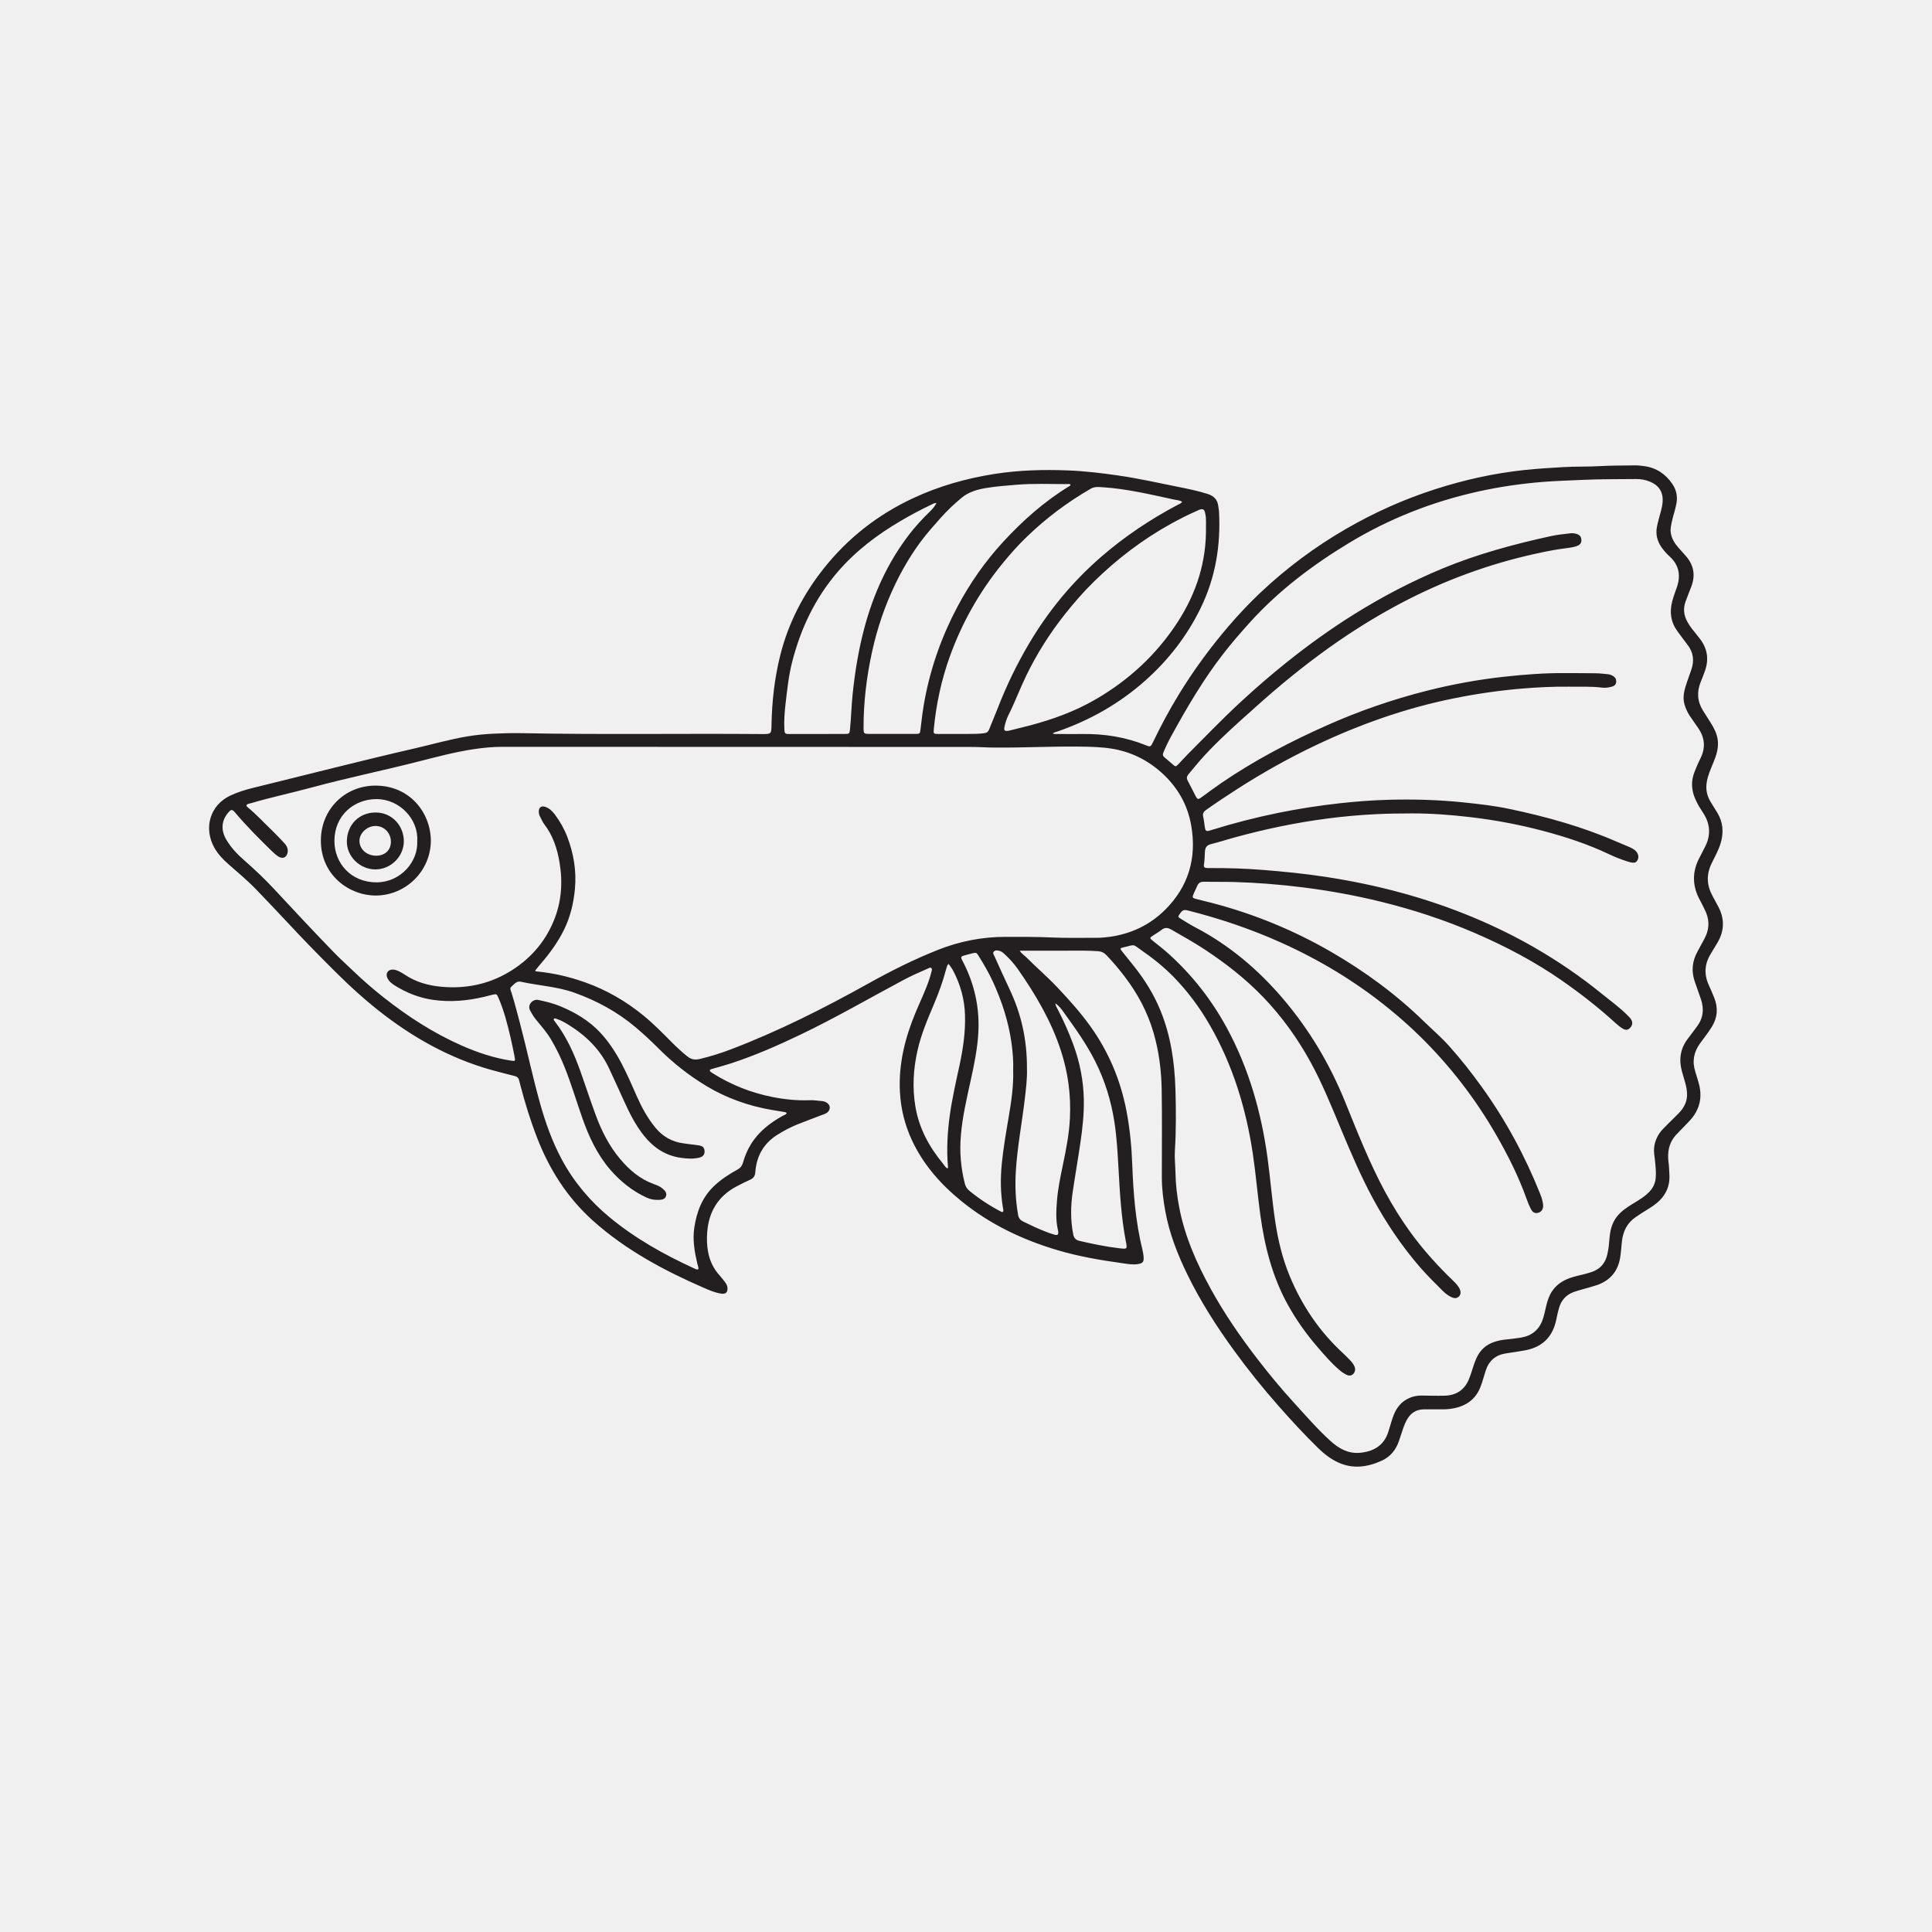
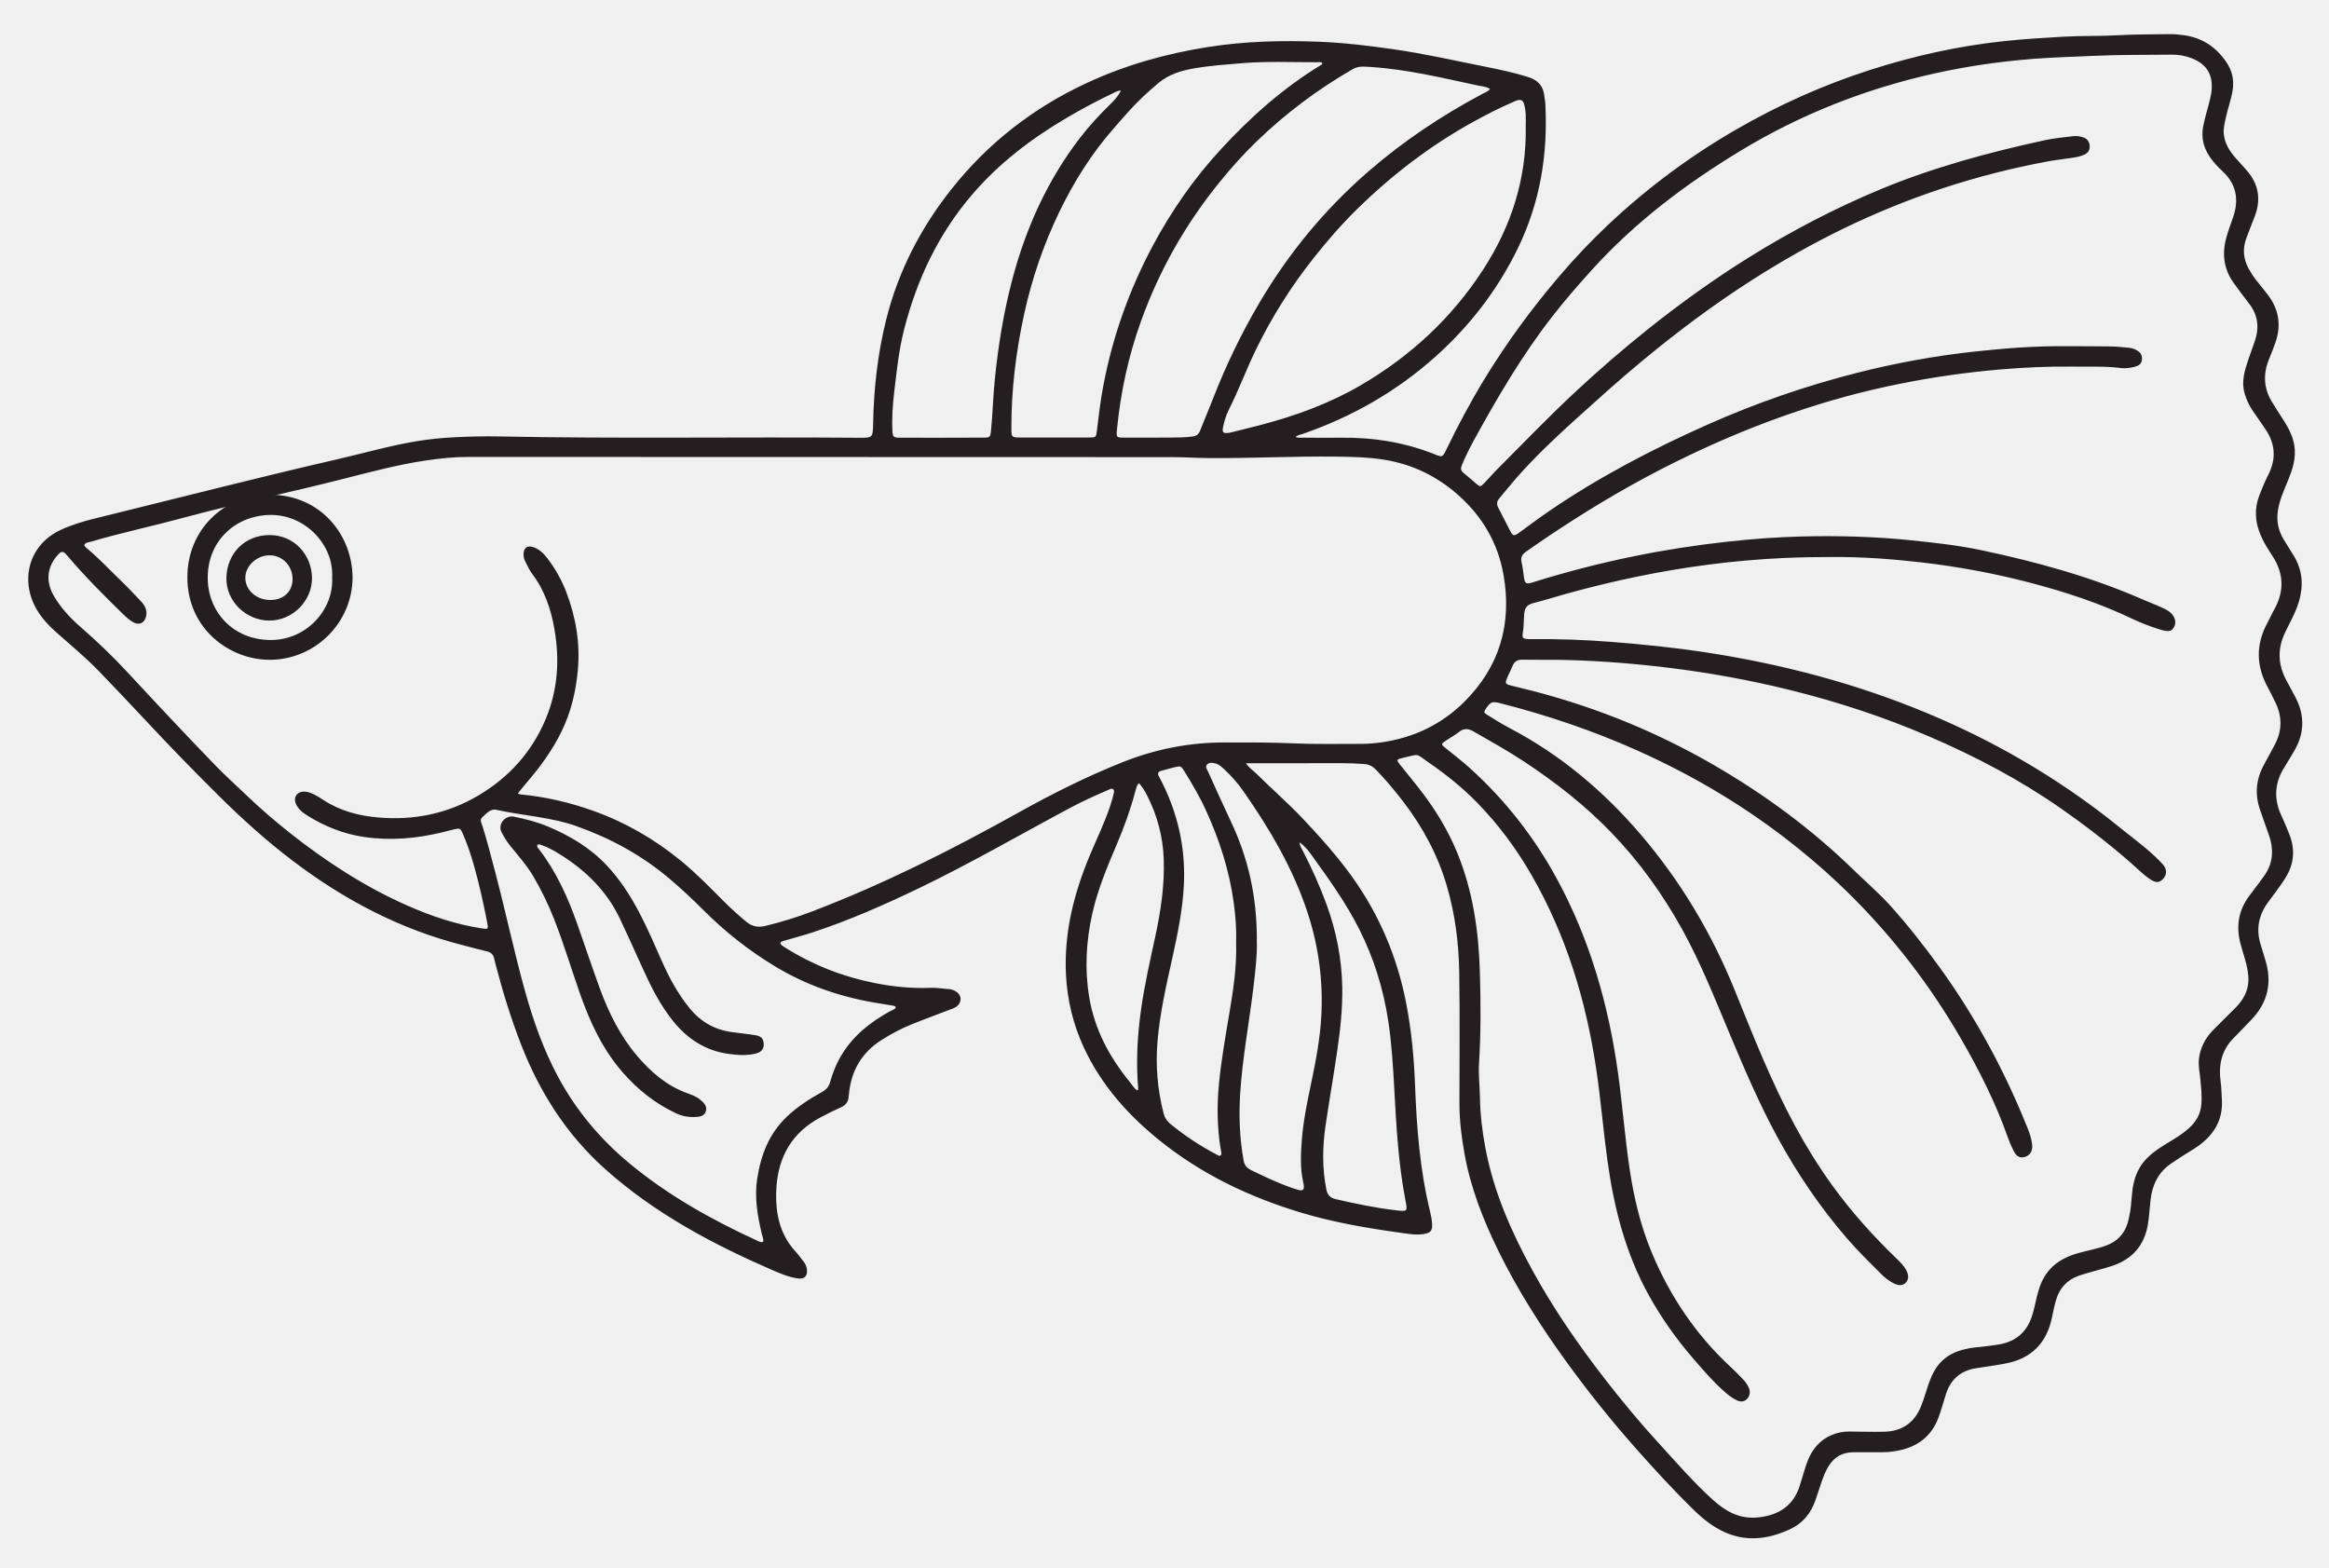
- <svg xmlns="http://www.w3.org/2000/svg" viewBox="0 0 5333.333 5333.333" height="5333.333" width="5333.333" xml:space="preserve" id="svg2" version="1.1">
+ <svg xmlns="http://www.w3.org/2000/svg" viewBox="0 0 4280 2880" height="2880" width="4280" xml:space="preserve" id="svg2" version="1.1">
  <defs id="defs6" />
-   <g transform="matrix(1.333333,0,0,-1.333333,0,5333.333)" id="g10">
+   <g transform="matrix(1.333333,0,0,-1.333333,-541.4432,4073.631)" id="g10">
    <g transform="scale(0.1)" id="g12">
      <g transform="scale(2.45399)" id="g14">
        <path id="path16" style="fill:#ffffff;fill-opacity:0;fill-rule:nonzero;stroke:none" d="M 16300,0 H 0 V 16300 H 16300 V 0" />
      </g>
-       <g transform="scale(2.19087)" id="g18">
+       <g transform="matrix(2.19087,0,0,2.19087,121.3347,-283.1143)" id="g18">
        <path id="path20" style="fill:#231f20;fill-opacity:1;fill-rule:nonzero;stroke:none" d="m 8963.65,9148.28 c -5.61,-6.8 -9.54,-9.72 -10.91,-13.56 -5.11,-14.28 -10,-28.71 -13.87,-43.4 -29.22,-110.51 -68.15,-217.45 -112.79,-322.71 -60.57,-142.77 -121.1,-285.59 -155.51,-437.91 -39.66,-175.5 -49.75,-352 -20.13,-529.78 33.96,-203.58 128.31,-378.76 258.25,-536.32 13.97,-16.93 24.51,-37.89 43.78,-49.25 6.71,4.7 6.48,9.17 6.07,13.6 -14.24,164.41 -5.34,327.95 17.43,491.13 21.73,155.33 56.42,308.05 89.6,461.09 34.87,160.95 59.34,322.71 53.63,488.35 -4.88,142.59 -40.85,276.1 -105.3,402.53 -13.55,26.61 -29.71,51.9 -50.25,76.23 z M 9973.2,8776.01 c 2.51,-24.19 12.69,-37.8 20.18,-52.22 56.52,-109.55 107.22,-221.69 149.62,-337.4 61.6,-168.24 96.1,-341.92 99.3,-521.53 2.3,-134.15 -12.2,-267.06 -31.5,-399.38 -22.9,-157.84 -50.6,-314.99 -73.8,-472.83 -19.5,-133.05 -21.3,-266.19 4.9,-399.15 7.2,-36.47 24,-54.09 60.3,-62.54 124.5,-28.84 249.3,-54.86 376.3,-69.6 73.2,-8.45 75.3,-9.13 61.5,61.84 -44.8,230.46 -57.3,464.11 -70.3,697.63 -8,144.14 -16.2,288.1 -38,430.97 -30.8,201.42 -89.9,393.58 -181.6,575.84 -83,165.05 -190.3,314.44 -297.8,463.7 -21,29.16 -42.4,59.11 -79.1,84.67 z m -398.56,-632.95 c 2.87,84.95 -3.74,171.17 -15.7,257.16 -28.07,202.02 -90.38,393.59 -174.96,578.45 -39.3,85.9 -87.4,166.92 -136.88,247.2 -18.17,29.4 -22.82,31.13 -55.87,23.28 -29.58,-7.03 -58.74,-15.66 -88.09,-23.55 -18.85,-5.11 -24.6,-15.38 -14.93,-33.69 13.47,-25.56 26.57,-51.35 38.71,-77.54 90.78,-195.45 130.45,-401.17 118.44,-616.11 -8.53,-152.13 -39.25,-301.16 -72.02,-449.64 -38.34,-173.58 -78.56,-346.57 -93.39,-524.67 -12.73,-153.41 0.14,-303.26 37.88,-451.88 7.13,-27.98 21.18,-49.7 43.09,-67.69 90.83,-74.49 188.28,-138.89 292.35,-193.34 7.81,-4.11 15.84,-11.51 24.56,-3.98 6.39,5.48 3.65,14.2 2.78,21.64 -0.64,6.02 -2.28,11.91 -3.28,17.94 -22.14,135.74 -23.88,272.17 -10.78,408.79 14.38,149.89 40.72,298 65.68,446.35 24.47,145.46 46.7,291.16 42.41,441.28 z m 130.22,10.45 c 3.01,-81.97 -9.36,-189.33 -22.27,-296.36 -26.8,-221.65 -68.83,-441.29 -82.71,-664.71 -8.72,-140.5 -3.1,-279.21 21.73,-417.55 5.38,-30.08 20.63,-47.84 47.6,-61.12 70.98,-34.92 142.5,-68.47 216.31,-97 25.51,-9.85 51.35,-19.08 77.64,-26.6 32.41,-9.32 41.14,-0.51 36.42,33.86 -0.64,4.52 -1.91,8.95 -2.92,13.37 -20.08,88.74 -15.47,178.66 -8.58,267.94 8.9,115.29 32.12,228.67 55.82,341.73 30.6,145.88 59.4,292.21 66.9,441.33 11.1,219.23 -17.5,433.76 -85.9,642.67 -91.27,278.93 -238.52,528.37 -405.3,767.32 -34.78,49.84 -75.22,95.53 -120.09,136.93 -15.66,14.42 -31.22,30.04 -52.17,35.74 -18.85,5.16 -41.26,10.36 -55.78,-6.12 -13.15,-14.88 0.82,-31.81 7.49,-46.46 46.42,-102.47 92.15,-205.26 140.4,-306.82 110.09,-231.69 167.24,-475.02 165.41,-758.15 z m -855.09,5351.19 c -21.09,-0.3 -33.73,-8.9 -46.88,-15.1 -100.28,-47.8 -198.28,-100 -293.99,-156.3 -221.51,-130.3 -423.9,-283.9 -592.64,-480.1 -213.89,-248.5 -349.54,-535.8 -430.33,-851.1 -32.91,-128.5 -46.65,-260.2 -62.03,-391.5 -9.54,-81.5 -15.75,-163.5 -11.6,-245.8 1.92,-37.3 6.99,-43.7 42.77,-43.8 177.97,-0.4 355.89,-0.2 533.85,0.6 36.93,0.2 39.85,4.7 43.59,42.7 10.64,108.9 13.33,218.3 24.42,327.3 21.55,212.2 55.73,421.9 110.42,628.1 85.07,320.9 219.41,618.3 421.79,883.4 60.21,78.9 127.35,151 198.05,220.1 23.42,23 45.78,46.9 62.58,81.5 z m 1267.13,172.9 c -9.9,9.2 -22.7,5.3 -34.1,5.3 -158.03,-0.1 -316,7.1 -474.11,-6.1 -96.95,-8.1 -193.99,-14.8 -289.98,-30.9 -84.71,-14.1 -166.46,-37.6 -233.97,-94.6 -33.64,-28.5 -66.96,-57.4 -98.86,-87.8 -66.14,-62.9 -125.34,-132.4 -185.36,-201.1 -138.12,-158.1 -248.17,-334.5 -339.09,-522.8 -98.91,-204.7 -171.67,-419 -220.37,-641.3 -52.26,-238.5 -81.16,-479.4 -80.42,-723.6 0.13,-48.7 3.46,-52.2 51.71,-52.4 145.97,-0.4 291.98,-0.5 438,-0.2 41.99,0.1 43.54,1.9 48.34,42.6 10.95,93.6 22.27,187.1 39.71,279.8 58.33,310.2 162.63,604.2 311.2,882.8 118.03,221.2 260.62,425.4 430.28,609.5 186.09,202 390.44,383.6 626.12,527.2 4.9,3 10.9,5.4 10.9,13.6 z m 1279.7,-393.8 c 0,23.8 1.1,49.7 -0.4,75.5 -1,18.1 -4.2,36.3 -8.4,54 -7.3,30.7 -20.4,37.9 -49.5,28.6 -8.7,-2.7 -16.7,-7.3 -25.1,-10.9 -85.2,-36.8 -167.6,-79.2 -248.9,-124.1 -266.7,-147.3 -506.3,-330.7 -724,-543.2 -100.2,-97.8 -191.9,-203.4 -278.8,-313.2 -142.2,-179.6 -263.71,-372.2 -363.58,-578.2 -59.7,-123.1 -107.17,-251.8 -168.83,-374.2 -17.76,-35.2 -29.31,-73.5 -37.11,-112.4 -6.12,-30.5 1.5,-38.3 33.09,-34.7 10.5,1.2 20.86,4.3 31.17,6.8 59.02,14.8 118.18,29 177.01,44.5 218.59,57.7 430.05,134.8 625.55,249 312.2,182.2 571.6,422 769.2,726.2 178.5,274.9 274.9,574.6 268.6,906.3 z m -224.6,231.1 c -24.7,16.1 -51.2,16.3 -75.6,21.5 -224.3,48.2 -447.7,102.4 -677.9,116.9 -37.8,2.4 -74.9,6.7 -110.8,-14.1 -221.2,-127.4 -423.69,-279.6 -606.99,-457 -81.98,-79.3 -157.75,-164.5 -229.77,-253.1 -215.08,-264.5 -380.63,-556.8 -495.74,-877.5 -79.01,-220.1 -127.81,-446.9 -150.26,-679.6 -4.61,-47.6 -3.65,-50.4 42.77,-50.6 95.85,-0.4 191.66,-0.1 287.46,0.4 48.66,0.3 97.18,0.4 145.7,7 24.37,3.3 37.84,13.4 46.65,35.9 25.46,65.2 53.63,129.3 78.78,194.5 81.75,211.9 179.97,415.8 295.22,611.4 183.67,311.8 411.28,587.5 684.48,824.8 220.3,191.2 461.5,352.2 719,489.1 15.5,8.2 33.3,13.4 47,30.4 z M 7434.21,7737.74 c -4.47,9.13 -12.41,9.63 -19.76,10.87 -40.49,6.75 -81.07,13.05 -121.51,20.08 -219.5,38.11 -426.4,110.87 -617.7,226.07 -166.32,100.15 -317.31,219.87 -454.43,357.17 -68.78,68.92 -139.85,135.29 -214.39,198 -173.17,145.74 -368.02,251.82 -581.04,327.41 -163.64,58.06 -336.86,65.54 -504.32,103.06 -38.89,8.72 -63.59,-24.87 -89.1,-47.42 -18.17,-15.98 -3.97,-37.89 1.6,-55.69 29.85,-95.9 54.82,-193.12 80.38,-290.2 66.27,-251.5 119.45,-506.29 189.83,-756.73 51.53,-183.45 114.98,-362.14 205.62,-530.62 114.02,-211.87 265.88,-392.17 450.65,-545.07 242.05,-200.29 513.58,-352.24 797.99,-482.74 12.92,-5.93 26.25,-15.29 41.76,-8.67 2.52,18.17 -4.97,32.04 -8.44,46.6 -27.11,114.39 -48.02,229.09 -29.99,347.54 22.73,149.44 73.35,284.41 186.18,391.8 66.96,63.82 143.33,112.7 223.2,156.88 26.16,14.52 41.31,32.73 49.34,61.03 17.53,61.57 41.31,120.59 75.13,175.59 74.04,120.55 180.98,203.53 302.44,270.76 12.78,7.08 28.94,9.91 36.56,24.28 z m -5105.9,2909.36 c 1.44,-9 8.22,-15.3 15.16,-20.9 77.96,-63.6 145.69,-138.1 218.26,-207.4 42.86,-41 83.26,-84.5 123.97,-127.7 23.84,-25.2 39.02,-54.8 32.16,-91 -8.6,-45.4 -46.08,-62.1 -85.4,-37.8 -23.32,14.4 -43.68,32.9 -63.33,52.1 -119.74,116.9 -238.01,235.2 -346.22,363.1 -28.95,34.2 -38.14,33.8 -67.15,-0.4 -63.2,-74.4 -70.18,-164.5 -17.23,-254.1 42.93,-72.6 99.46,-134.1 162.89,-189.5 103.19,-90.1 202.62,-184.17 295.67,-284.68 182.85,-197.55 367.14,-393.72 554.19,-587.25 62.42,-64.59 129.4,-124.34 194.1,-186.5 88.89,-85.36 182.18,-165.74 278.9,-242.15 228.9,-180.75 471.98,-338.49 739.68,-456.39 148.15,-65.22 300.58,-116.39 461.01,-141.45 45.74,-7.12 46.52,-6.66 37.25,40.67 -23.6,120.96 -50.21,241.18 -83.94,359.81 -19.17,67.42 -41.99,133.51 -69.97,197.68 -13.01,29.86 -17.98,32.18 -48.89,25.29 -26.7,-5.93 -52.99,-13.65 -79.64,-20.04 -161.19,-38.61 -323.97,-53.26 -488.8,-29.39 -129.87,18.85 -249.38,66.27 -360.38,135.7 -30.05,18.8 -57.45,40.67 -71.49,74.53 -16.41,39.62 7.22,74.86 49.93,75.64 23.54,0.41 44.91,-7.95 65.25,-18.4 18.91,-9.72 37.42,-20.45 55.12,-32.22 105.6,-70.2 224.68,-101.7 348.32,-112.29 222.38,-18.98 433.45,22.64 627.3,136.93 194.81,114.8 339.64,275.01 426.82,484.2 75.26,180.52 87.77,368.52 54.86,559.91 -21.86,127.3 -61.53,247.7 -141.18,352.4 -17.3,22.7 -28.89,49.9 -42.26,75.5 -7.03,13.5 -11.23,28.2 -11.6,43.8 -1.05,43.2 24.51,62 64.64,46.9 37.01,-13.9 64.08,-40.9 87.13,-71.4 48.75,-64.8 88.5,-134.8 117.35,-210.6 60.2,-158.6 88.14,-321.7 72.39,-491.79 -12.46,-134.56 -42.91,-263.46 -102.7,-385.56 -57.42,-117.17 -133.14,-221.19 -217.81,-319.46 -19.22,-22.28 -37.34,-45.51 -56.92,-69.56 8.95,-3.65 11.59,-5.53 14.47,-5.8 158.38,-14.79 311.98,-50.66 461.6,-104.16 201.15,-71.84 382.95,-177.28 548.36,-312.25 96.91,-79.1 183.81,-168.47 271.86,-256.75 45.14,-45.27 92.29,-88.13 141.81,-128.71 36.16,-29.63 72.9,-36.65 118.18,-25.84 100.87,24.1 199.46,54.73 296.18,91.66 450.14,171.75 878.78,388.24 1299.12,622.49 211.33,117.76 427.41,226.03 652.62,315.81 207.58,82.75 422.25,124.88 645.4,124.33 142.91,-0.32 285.73,1.1 428.73,-5.66 141.22,-6.66 282.92,-2.69 424.42,-3.28 42.6,-0.19 84.9,3.19 127.2,9.08 201,27.98 377,110.23 521,252.05 225,221.46 304.3,492.9 250.2,801.5 -34.7,198 -130.8,364.4 -281.3,499.2 -135.2,121 -291.2,197.1 -470.3,225.8 -97.8,15.6 -196.6,17.9 -295.5,19.2 -269.23,3.6 -538.26,-11.1 -807.51,-9.1 -76.05,0.5 -152,6 -227.9,6 -1477.22,0.8 -2954.44,1 -4431.67,1.2 -89.87,0 -179.07,-9.3 -267.86,-22.6 -174.83,-26.3 -345.32,-71.6 -516.3,-115.3 -337.45,-86.2 -678.92,-155.9 -1015.22,-247 -190.86,-51.7 -384.54,-92.5 -574.24,-148.6 -13.88,-4.1 -30.86,-3 -40.79,-19.5 z m 12499.19,1121.3 c -149.1,1.7 -297.8,-5.6 -446.5,-18.1 -212.4,-17.9 -422.9,-48.4 -631.8,-90.2 -459,-91.8 -897.1,-246.1 -1319.1,-447.1 -254.4,-121.1 -499.7,-258.8 -736.8,-411 -99.8,-64.1 -198.8,-129.6 -295.6,-198.3 -24,-17.1 -34.5,-35.2 -27.4,-65.2 7.3,-31 9.9,-63.1 14.9,-94.7 6.4,-41.4 13.1,-45.4 54.2,-33.1 4.4,1.3 8.6,2.9 13,4.2 205,63.7 412.6,117 622.9,160.1 195.3,40 392,70.3 590.2,92.1 152.7,16.8 305.8,28.4 459.2,32.5 234.2,6.2 468.2,-0.2 701.6,-24.4 146.8,-15.2 293.6,-31.5 437.8,-62 345.9,-73 685.8,-166.5 1010.9,-308.4 43.2,-18.8 87.4,-35.4 130.2,-55.2 28.9,-13.4 57.3,-29.2 71.2,-61 10.7,-24.4 8,-47.7 -8,-68.8 -14.4,-18.7 -35,-15.8 -54.6,-12.3 -13.4,2.4 -26.5,6.7 -39.6,10.9 -56.5,18.2 -111.9,39.7 -165.5,65.2 -202.6,96.7 -414.9,166.2 -631.4,223.3 -226.8,59.8 -456.8,102.7 -689.9,129.6 -181.4,21 -363.1,34.6 -545.8,34.3 -107.9,-0.2 -215.7,-1.5 -323.7,-6.5 -159.7,-7.3 -318.6,-21.6 -476.8,-42.2 -300.5,-39.3 -596.6,-101.6 -888.7,-182.6 -70.3,-19.5 -140,-41.7 -210.7,-59.6 -37.2,-9.4 -51.9,-31 -54.9,-67.2 -3.3,-39.4 -1.8,-79 -8.4,-118.3 -5.7,-33.5 0.6,-38.7 36.4,-40.2 4.5,-0.2 9.1,-0.1 13.7,0 170.4,1.4 340.4,-4.2 510.4,-17.8 195.5,-15.6 390.6,-35.2 584.5,-64.75 483.3,-73.62 952.9,-196.86 1404.4,-385.83 198.1,-82.93 390.6,-177.28 576.5,-284.68 220.4,-127.3 430.1,-270.21 627.7,-430.79 85,-69.01 174.5,-132.46 251.5,-211.01 12.8,-13.01 26.3,-25.47 34.4,-42.22 12.8,-26.06 7.3,-52.67 -15.1,-74.63 -19.5,-19.12 -39,-21.72 -66.4,-5.98 -25.1,14.43 -47.5,32.82 -68.9,52.4 -159.5,146.15 -330.1,278.7 -507.3,402.26 -257.9,179.93 -535.2,325.17 -823.7,449.69 -287,123.87 -583.1,220.78 -886.5,295.31 -240.8,59.2 -484.6,103.75 -730.9,134.84 -218.8,27.61 -438.4,45.5 -658.9,51.66 -94.2,2.65 -188.6,0.37 -282.9,2.2 -31.7,0.59 -52,-10.27 -63.7,-39.9 -8.3,-21.18 -19.7,-41.12 -28.7,-62.07 -21.7,-50.58 -21.4,-50.71 30.1,-63.63 50.2,-12.51 100.5,-24.47 150.5,-37.66 392,-103.7 763.7,-256.56 1114.6,-459.77 318.6,-184.49 613.4,-401.16 877.5,-658.19 78.4,-76.36 161.9,-147.7 235.2,-229.31 110.8,-123.47 213.1,-253.87 310.1,-388.38 226.1,-313.85 408.5,-651.71 551.8,-1010.79 13.6,-34.05 25,-68.83 27.9,-105.57 3.1,-37.43 -15.3,-64.64 -47.7,-73.35 -29,-7.72 -51.3,3.15 -69,38.2 -14.4,28.44 -26.9,58.01 -37.5,88.09 -76.3,216.04 -179.2,419.38 -293.4,617.38 -194.2,336.63 -429.6,641.67 -706,914.71 -99.6,98.36 -204.4,190.97 -313.3,279.06 -310.5,251.23 -649.9,455.26 -1014,618.39 -279.6,125.38 -569,223.33 -865.9,298.88 -49.7,12.64 -59.3,9.54 -88.2,-31.86 -16.4,-23.56 -16.6,-27.12 8.4,-42.59 45.3,-27.93 90.4,-56.55 137.5,-81.2 321.2,-168.11 593.1,-397.24 827.5,-671.65 250.1,-292.81 445,-619.48 589.6,-976.28 117.1,-288.97 230.9,-579.36 379.6,-854.32 70.4,-130.04 148,-255.28 234.5,-375.05 121.5,-168.16 260,-321.57 409.4,-465.3 20.9,-20.08 41,-40.9 55.2,-66.41 18.1,-32.45 17.4,-60.34 -1.9,-80.24 -18.7,-19.31 -42.1,-21 -75.8,-4.43 -30.3,14.93 -56.4,35.83 -80.2,59.7 -71.9,72.21 -144.8,143.33 -211.6,220.51 -172.1,198.69 -318.2,415.13 -443.4,645.77 -114.1,210.15 -207.5,430.01 -299.8,650.29 -91.8,218.77 -179.4,439.37 -294.4,647.69 -123.4,223.61 -271,429.05 -448.6,612.99 -163.7,169.48 -347.9,313.4 -543.8,442.93 -104.1,68.84 -213.1,129.54 -321.3,191.62 -32.8,18.8 -60.6,21.95 -91.5,-2.74 -23.7,-18.9 -50.6,-33.78 -76,-50.48 -40.4,-26.48 -40,-26.02 -3.8,-55.23 49.7,-40.08 100.4,-79.06 147.8,-121.83 222.2,-200.69 404.2,-433.43 547.3,-696.34 208.4,-383.09 325.7,-795.07 385.2,-1225.13 27.7,-200.29 42.9,-402.08 72.8,-602.09 26.7,-178.19 67.8,-352.6 137,-519.34 115.8,-279.16 280.9,-524.63 504.1,-729.89 23.5,-21.59 45.6,-44.73 67.9,-67.69 17,-17.53 31.9,-36.92 41.5,-59.52 10.7,-25.01 4.3,-54.41 -14.7,-71.16 -19.9,-17.66 -41.8,-15.79 -63.7,-4.84 -24.6,12.28 -46.5,28.26 -67.5,46.29 -75.2,64.77 -139.5,139.8 -204.1,214.57 -106.6,123.6 -200.8,255.7 -280,398.75 -147,265.19 -219.8,552.42 -260.6,850.02 -26.4,192.8 -42.2,386.88 -71.1,579.36 -64.3,428.23 -188.8,836.24 -405.6,1213.22 -95.1,165.46 -207.8,317.91 -341.4,455.07 -91.8,94.21 -193.4,175.73 -301.2,250.44 -93.6,64.87 -56.3,57.29 -174.2,30.68 -32.7,-7.4 -34,-11.73 -13.7,-37.34 38.7,-48.88 78.3,-97.04 117,-145.97 100.4,-127.12 185.1,-263.36 246.6,-414.08 97.5,-238.85 133.7,-489.44 141.3,-744.5 5.8,-192.94 6.9,-386.28 -5.2,-579.31 -4.4,-69.93 4.4,-139.76 5.6,-209.6 1.9,-109.91 14.7,-218.45 35.3,-326.12 52.5,-275.19 164.6,-527.83 298.5,-771.39 130,-236.43 283,-457.94 447.9,-671.24 106,-137.2 216.5,-270.76 333.5,-398.83 113.8,-124.61 224.1,-252.64 349.3,-366.2 78.7,-71.44 165.9,-121.92 278.9,-112.02 129.8,11.37 227.4,70.02 267.7,197.23 5.1,15.98 9.7,32.04 14.8,47.97 12,37.71 22.1,76.14 36.7,112.79 28.5,71.85 75.2,128.08 147.8,159.85 36.9,16.11 75.4,23.27 115.5,22.95 73,-0.63 146.1,-3.28 219,-1.23 109.5,3.06 187.5,55.19 229.2,157.79 11.4,28.12 21,57.1 30,86.09 11.7,37.84 24.2,75.36 40.5,111.46 34.4,76.23 91.5,128.12 171.1,153.82 33.2,10.73 67.5,17.71 102.5,21.36 49.9,5.25 99.9,10.36 149.3,18.9 99.6,17.25 168.4,72.71 202.5,169.47 14.7,41.82 22.9,85.13 33.1,127.99 12.1,50.57 27.9,99.6 57.7,143.09 48.9,71.76 120.3,109.82 201.1,133.01 58.5,16.75 118.8,26.88 176.2,47.56 69.2,24.92 115.4,71.85 136.7,142.23 6.2,20.31 10.3,41.31 14.1,62.21 12.1,64.27 9.6,130.36 25.1,194.31 14.4,59.15 41,110.09 84.7,153.5 48.3,47.97 106.5,80.51 163.5,115.57 41.5,25.6 82,52.58 115.8,88.27 34.4,36.43 55.5,78.28 60.2,129.59 5.3,56.64 -1.4,112.19 -6.8,168.06 -3.9,39.25 -12.4,78.19 -8.3,117.94 7.4,70.89 38.2,131.14 87.1,181.76 47.6,49.24 97.5,96.17 145.4,145.05 44.9,45.87 75.8,100.05 78.8,165.23 2,45.65 -7.7,90.74 -20.5,134.79 -9.3,32.13 -19.2,64.13 -28,96.4 -30.2,110.91 -15.4,213.93 55.2,306.86 21.1,27.85 42.1,55.87 63.1,83.85 7.3,9.77 14.1,19.86 21.5,29.49 62.3,80.33 71.7,168.65 39.4,263.04 -18.7,54.68 -38.4,109 -57.4,163.59 -33.8,97.5 -25.2,191.48 24,281.99 22.5,41.44 44.9,82.89 67.3,124.42 50.1,93.03 49,186.14 0.4,279.39 -14,27.02 -26.6,54.77 -41.4,81.39 -76.2,137.52 -78.2,275.02 -1.5,413.12 14,25.2 25.1,52.1 39.3,77.3 66.4,117.5 62.4,231.9 -13.2,343.8 -6.8,10.1 -12.8,20.6 -19.5,30.8 -19.5,29.2 -35.7,60.2 -50,92.2 -37.6,84.5 -42.6,170.5 -8.4,257.2 16.7,42.4 34.3,84.7 54.9,125.4 50.3,98.7 44.8,193.4 -16.4,285 -26.2,39.2 -53.8,77.4 -80.4,116.4 -23.3,34.1 -40.5,71.1 -52.2,111 -21.3,73.2 -0.3,141.5 22.4,209.6 13.6,40.4 28.6,80.2 42.3,120.5 28.3,83.6 19.9,161.6 -35.2,232.9 -32.5,42.2 -64,85.1 -95.6,127.9 -64,87 -77.4,182.7 -49.6,286 11.8,44.2 27.9,86.8 42.9,129.9 38.6,111.1 22.2,209.6 -67.2,291.6 -29.1,26.8 -55.8,56.1 -78.4,88.8 -39.9,57.8 -55.5,121.2 -42.6,190.6 4.7,25.4 11.5,50.4 17.7,75.4 12.1,48.7 29.1,95.9 34.9,146.3 11.7,102 -27.7,170.6 -123.2,208.2 -40.1,15.8 -81.7,23.6 -124.9,23 -162.7,-2.2 -325.4,0.4 -488.1,-7.3 -130.5,-6.2 -261.2,-9.1 -391.6,-19.6 -206.5,-16.5 -410.9,-46 -613.1,-90.9 -432.8,-96.1 -840.9,-256.2 -1220,-485.6 -344.8,-208.6 -664.9,-449.5 -936.9,-750.3 -85.8,-94.8 -169.6,-191.1 -248.1,-291.8 -190.5,-244.5 -346.6,-510.8 -495.1,-781.8 -27.7,-50.7 -53.3,-102.6 -75.3,-156.2 -8.2,-19.9 -6.4,-33.6 11.1,-47.4 27.4,-21.6 53.1,-45.5 79.8,-68.1 23.4,-20 26.2,-20.6 48.8,2.2 29.9,30.2 57.4,63 87.5,93 164.7,164.4 325.4,332.8 496.4,491 144,133.4 292.2,261.8 445.5,384.2 203.4,162.4 414.5,314.4 635.5,452.2 266.5,166.1 543.7,311.1 833.9,431.3 330.1,136.7 673.4,229.3 1021.7,305.4 62.5,13.7 126.1,20.1 189.5,27.3 21.6,2.3 42.5,-1.6 62.7,-9 24.2,-8.8 35.8,-26.7 37.6,-52 1.9,-25.9 -8.9,-43.8 -32.1,-54.9 -25.1,-12.1 -52.2,-16.6 -79.2,-20.7 -51.1,-7.9 -102.6,-13.3 -153.4,-22.7 -446.9,-82.8 -874.8,-223.5 -1283.6,-422 -197.2,-95.8 -387.6,-203.8 -572.5,-321.8 -245.3,-156.6 -477.5,-330.8 -701.2,-516.6 -134.5,-111.7 -264.5,-228.8 -394.4,-345.8 -134.5,-121.3 -266.5,-245 -386.6,-380.8 -38.2,-43.3 -73.9,-88.8 -111.3,-132.8 -15.7,-18.5 -17.9,-36.4 -6.1,-58.3 25.9,-48.3 49.2,-97.9 75,-146.2 17.9,-33.4 24.3,-34 55.7,-11.3 62.9,45.4 124.8,92.3 188.8,136 313.9,214.2 649.2,389.5 996,543.7 305.1,135.7 619.5,244.6 943.2,326.6 242,61.3 487.2,106.1 735.6,133.2 190.6,20.7 381.4,35.5 573.2,34 95.9,-0.8 191.7,0 287.6,-1.6 39.4,-0.6 78.8,-5.3 118.1,-9.2 18.4,-1.8 35.3,-9.2 50.7,-19.4 19.7,-13.1 27.6,-31.4 25.3,-54.8 -2.6,-25 -18.3,-37.1 -40.6,-43.2 -31.1,-8.7 -63.1,-13 -95,-9 -103.1,13.3 -206.6,6.4 -309.9,8.8 z M 9636.4,9273.43 c 20.13,-31.4 43.77,-43.77 61.84,-61.84 96.72,-96.86 200.93,-186.05 294.86,-285.78 110.6,-117.4 218.3,-237.03 312.4,-368.62 171.8,-240.31 283.3,-505.92 339.3,-795.39 32.7,-169.07 48.8,-339.87 55.3,-511.81 10.2,-269.25 30.9,-537.36 95.4,-800.23 6.1,-25.01 10.7,-50.8 12,-76.45 2,-41.03 -10.2,-53.82 -50.8,-61.03 -50.5,-8.99 -100.6,0.96 -149.8,7.81 -206.4,28.71 -411.9,63.49 -612.25,122.92 -330,97.9 -636.45,243.1 -905.25,460.5 -198.46,160.57 -365.15,348.54 -473.42,582.87 -66.41,143.74 -103.2,294.59 -111.6,453.38 -14.01,266.02 49.75,515.64 151.45,758.01 42.95,102.38 91.92,202.25 126.8,307.92 7.57,23.09 14.1,46.6 20.22,70.11 2.96,11.45 8.44,25.19 -2.79,34.18 -9.54,7.58 -20.36,-0.5 -29.85,-4.61 -79.6,-34.37 -158.8,-69.56 -235.39,-110.45 -323.34,-172.63 -640.47,-356.94 -971.39,-515.28 -212.84,-101.83 -428.69,-196.5 -653.07,-270.26 -51.99,-17.11 -104.99,-31.13 -157.52,-46.51 -10.23,-3.01 -20.72,-5.16 -30.72,-8.72 -15.11,-5.43 -19.81,-14.14 -5.52,-26.01 5.8,-4.84 12.28,-8.95 18.71,-13.01 174.36,-109.96 362.87,-184.31 565.03,-224.43 116.8,-23.19 234.61,-34.97 353.74,-30.13 39.8,1.65 78.78,-6.25 118.22,-8.53 4.51,-0.28 9.03,-1.46 13.42,-2.7 31.35,-8.81 53.17,-30.35 55.04,-54.17 2.19,-28.03 -14.47,-51.72 -47.47,-64.5 -86.54,-33.41 -173.86,-64.95 -259.89,-99.69 -66.33,-26.79 -129.27,-60.48 -189.88,-98.95 -121.64,-77.19 -187.46,-187.6 -203.62,-329.37 -1,-9.08 -2.28,-18.12 -2.92,-27.2 -2.24,-31.82 -17.48,-52.72 -47.38,-66.05 -44.41,-19.81 -88.05,-41.58 -131,-64.5 -173.26,-92.42 -261.4,-240.13 -275.6,-433.25 -4.52,-62.07 -3.01,-124.38 8.9,-186.41 16.21,-84.48 51.4,-158.43 109.59,-221.92 19.45,-21.27 36.61,-44.68 54.09,-67.69 10.18,-13.42 17.03,-28.57 18.85,-45.83 4.57,-43.08 -15.15,-63.58 -58.46,-57.19 -60.85,8.9 -116.85,34.01 -172.45,58.29 -182.76,79.69 -362.23,166.6 -534.31,267.25 -180.15,105.34 -350.54,224.47 -506.51,364.46 -242.09,217.31 -410.66,482.83 -527.37,783.62 -62.8,161.8 -113.83,327.54 -157.65,495.46 -3.84,14.75 -8.03,29.4 -11.18,44.28 -5.34,25.33 -20.59,38.2 -45.88,44.04 -50.34,11.64 -100.09,25.98 -150.21,38.66 -395.63,100.01 -748.41,286.19 -1071.84,531.8 -165.06,125.34 -318.54,263.64 -465.43,409.61 -150,149.07 -298.08,300.02 -442.07,454.89 -101.5,109.13 -204.49,216.85 -307.7,324.39 -84.45,87.96 -178.38,165.43 -269.47,245.93 -50.63,44.8 -95.96,93.5 -128.9,152.5 -101.23,181.6 -44.26,400.9 154.42,493 67.74,31.3 139.32,53.4 211.69,71.2 509.69,124.9 1017.87,256 1529.37,373.5 165.99,38.1 329.87,85.5 498.18,113.5 79.59,13.2 159.43,21 240.17,25 91.29,4.4 182.44,6.9 273.64,5.1 757.5,-15.2 1515.19,-2.1 2272.75,-8.4 81.7,-0.6 84.07,2 85.58,83.7 4.01,224.3 28.57,446.1 83.44,663.9 76.31,302.8 216.94,573.7 410.47,817.6 229.18,288.7 512.76,509.3 846.42,664.8 244.24,113.9 501.13,186.3 767.28,228.1 231,36.4 463.42,42.2 696.09,33.2 158,-6.1 315.1,-25.1 471.7,-47.6 192.9,-27.8 382.8,-70.8 573.7,-109 91,-18.2 181.5,-37.3 270.4,-64.9 63,-19.6 98.1,-57.2 103.5,-122.8 1.1,-13.6 5,-27.1 5.8,-40.7 17.5,-320 -31.8,-626.2 -174.1,-917.3 -128.3,-262.5 -303.1,-488 -519.8,-681.2 -244.7,-218.4 -525.1,-377.6 -835.15,-484.6 -13.7,-4.8 -29.4,-5.9 -41.95,-18.6 16.2,-6 31.22,-3.9 45.83,-4 79.07,-0.4 158.27,-1.2 237.37,-0.2 206.1,2.6 406,-29 597.8,-106.7 41,-16.7 44.8,-14.7 65.6,28.3 74.1,153.5 154,303.9 243,449.5 140,228.9 297.9,444.5 472.4,648.3 95.2,111.1 195.3,217.2 301.6,317.5 245.6,231.5 514.5,432 806.8,601 268.3,155.2 549.6,281.2 844.8,375.9 274.5,88.1 554.6,150.3 841.6,180.9 124,13.2 248.3,20.5 372.7,27.8 114.1,6.7 228.2,2.5 342,9.1 108,6.3 215.9,5.3 323.8,7 32,0.6 63.6,-2.5 95.4,-7 114.2,-16.1 201.1,-75.4 264.8,-169 36.2,-53.2 50.1,-113.1 39.4,-178.3 -9.7,-58.7 -30.7,-114.5 -43.1,-172.5 -7.6,-35.5 -16.9,-70.9 -11.7,-108.2 7.8,-55 34.9,-99.8 70.7,-140.5 24.2,-27.3 48.7,-54.4 72.8,-81.8 75.4,-86 91.2,-182.7 50.5,-289.1 -17.9,-46.8 -37,-93.3 -54,-140.4 -23.5,-65.3 -17.5,-128.4 16.1,-189.2 13.3,-24.1 27.7,-47.2 44.8,-68.8 25.4,-32.2 51.8,-63.7 76.6,-96.4 68.8,-90.6 84,-190.2 47,-297.4 -12.4,-35.9 -26.5,-71.3 -40.9,-106.5 -38.4,-93.8 -33.2,-184.2 20.1,-270.9 23.9,-38.9 48.9,-77 73.4,-115.6 30.3,-47.8 56.2,-97.4 65.7,-154.2 13.2,-78.6 -10.5,-150.5 -39.4,-221.4 -25.3,-61.9 -53.4,-122.6 -63.7,-189.7 -9.7,-62.8 1.4,-121.2 32.8,-175.7 21.3,-36.9 45,-72.3 67.1,-108.7 54.6,-90.1 62.2,-185.5 33,-285.6 -20.1,-69.2 -56,-131.5 -87,-195.7 -50.7,-104.64 -45.6,-205.42 9,-305.88 18.9,-34.69 38,-69.33 56.2,-104.43 60.5,-116.53 55.6,-230.83 -12.4,-342.83 -19.7,-32.5 -38.7,-65.5 -58.9,-97.73 -60.4,-96.63 -66.9,-196.22 -19,-299.83 17.9,-38.66 34.5,-77.92 50.2,-117.45 38.2,-95.3 32,-187 -22.6,-275.18 -20.1,-32.46 -42.3,-63.17 -64.9,-93.71 -15.4,-20.77 -31,-41.4 -46.2,-62.3 -59.4,-81.84 -76.4,-170.67 -44.9,-267.84 9.9,-30.36 18.2,-61.26 27.7,-91.75 45.1,-143.55 17.3,-270.12 -87.8,-378.8 -37,-38.25 -73.3,-77.32 -110.9,-114.93 -78,-78 -96,-173.4 -81.2,-277.92 5.1,-36.38 5,-72.76 7.3,-109.18 7.8,-128.26 -50.4,-222.25 -151.6,-293.59 -33.5,-23.64 -69.4,-43.81 -104,-66 -20.4,-13.14 -40.4,-27.11 -60.7,-40.53 -82.1,-54.5 -121,-134.01 -132.2,-229.22 -6.2,-52.81 -8.3,-106.26 -17.3,-158.53 -22.1,-128.16 -96.3,-214.02 -219.3,-256.42 -38.8,-13.33 -78.8,-23.1 -118.2,-34.6 -32.1,-9.4 -64.6,-17.71 -96.1,-28.71 -72.5,-25.29 -120.4,-75.72 -142.5,-149.03 -10.9,-36.33 -19,-73.58 -26.4,-110.82 -32.4,-162.68 -128.9,-261.31 -292.1,-292.49 -61.2,-11.68 -123,-20.08 -184.6,-29.53 -96.8,-14.79 -160.2,-68.78 -190.4,-161.62 -16.4,-50.58 -29.8,-102.29 -48.6,-152 -41.4,-109.64 -122.6,-174.95 -235.7,-201.2 -38.5,-8.94 -77.8,-14.01 -117.6,-13.74 -60.9,0.41 -121.7,0.41 -182.5,-0.22 -67.9,-0.69 -119.4,-30.17 -154.9,-88.37 -18.4,-30.17 -31.3,-62.53 -42.7,-95.63 -13.3,-38.84 -25.8,-78 -39.1,-116.84 -28.4,-83.21 -80.9,-147.07 -160.8,-183.72 -135.3,-62.08 -274,-81.34 -414.5,-16.39 -69.7,32.23 -129.9,79.1 -184.7,132.33 -132,128.35 -256.4,263.86 -378.1,401.98 -148.1,167.83 -288,342.06 -419.6,522.9 -165,226.71 -315.8,462.42 -439.2,714.55 -94.6,193.22 -172.7,392.72 -211,605.7 -18.9,104.89 -32,210.51 -32.1,317.32 -0.3,275.37 3.2,550.78 -1.3,826.11 -2.9,182.66 -25.8,363.78 -77.3,540.33 -56.9,195.4 -151.3,371.13 -274.6,532.07 -53.7,70.06 -110.2,137.71 -171.8,201.11 -21.2,21.91 -43.7,33.68 -75.2,35.92 -45.6,3.15 -91.1,5.25 -136.7,5.25 -182.6,-0.09 -365.2,-0.18 -547.77,-0.28 -16.43,0 -32.91,0 -58.33,0" />
      </g>
      <g transform="scale(1.45618)" id="g22">
        <path id="path24" style="fill:#231f20;fill-opacity:1;fill-rule:nonzero;stroke:none" d="m 5932.31,15514.1 c 18.21,307 -250.55,595.3 -582.39,593.5 -318.03,-1.7 -593.3,-232.4 -595.17,-590.9 -1.68,-321.5 236.71,-593.7 599.2,-592.7 341.17,0.9 594.99,292.8 578.36,590.1 z m 193.41,3.4 c -0.57,-429.5 -353.11,-780 -783.11,-781 -375.51,-0.9 -780.82,287.6 -780.53,782.3 0.26,441.4 339.01,779.9 775.6,780.5 487.8,0.7 785.11,-383.4 788.04,-781.8" />
      </g>
      <g transform="scale(1.18523)" id="g26">
        <path id="path28" style="fill:#231f20;fill-opacity:1;fill-rule:nonzero;stroke:none" d="m 9674.55,15952.9 c -7.59,-23 9.45,-37 20.59,-51.6 201.22,-262 334.56,-558.8 443.96,-867.4 89.4,-251.7 172.1,-505.7 264.4,-756.3 103.5,-281 236.3,-547.6 431.7,-777.8 160.1,-188.8 344,-347.3 581.5,-433.5 52.8,-19.2 106.7,-37.6 150.6,-74.4 41.8,-35 85.3,-75.5 67.5,-134.8 -18.2,-61 -76.1,-66.5 -131.7,-68.5 -74.6,-2.7 -145.3,10.7 -213,42.4 -243.3,113.8 -448.9,276.9 -624.4,478.7 -231,265.4 -376.7,577.9 -492.3,906 -102.8,291.7 -191.06,588.4 -304.46,876.4 -68,172.8 -149.17,339.5 -243.58,499.8 -74.83,126.9 -172.88,235.4 -264.76,348.9 -39.06,48.4 -70.61,101 -100.14,155.7 -54.34,100.7 47.83,203.5 138.2,185.4 135.58,-27.1 268.55,-60.4 396.37,-113.9 256.87,-107.3 492.37,-247.4 684.97,-451.4 153.6,-162.7 274,-349.2 378,-546.3 97.2,-184.1 179.2,-375.4 263.3,-565.7 86.5,-196 187.2,-382.8 324.1,-550.4 132,-161.5 296.9,-253.8 502,-279.1 86.4,-10.6 172.8,-21.8 259.1,-34.4 67.7,-10 94,-35.8 100.3,-93 6.3,-58 -20.7,-101.8 -83.9,-118.7 -107.7,-28.7 -218.3,-20.8 -326.6,-5.8 -267.2,37 -476.9,174.9 -643.7,382.2 -151.2,187.8 -257.5,401.7 -356.3,619.8 -84.6,186.9 -169.5,373.7 -256.5,559.7 -155.9,333.4 -405.5,575.7 -713.65,765.4 -62.44,38.4 -125.97,74.4 -195.74,97.9 -17.98,6 -35.78,18.4 -55.86,4.7" />
      </g>
      <g transform="scale(1.42199)" id="g30">
        <path id="path32" style="fill:#231f20;fill-opacity:1;fill-rule:nonzero;stroke:none" d="m 5473.54,15670.6 c 127.46,-1.3 214.98,77.8 217.82,197 3.07,129.2 -93.42,233.4 -218.61,236 -125.2,2.6 -239.46,-101.6 -239.11,-217.9 0.38,-119.8 105.03,-213.6 239.9,-215.1 z m 406.31,210.3 c -0.88,-222.5 -190.17,-409.9 -414.04,-409.8 -226.36,0.1 -421.89,190 -415.75,415.8 6.43,236.6 178.37,412.7 418.21,412.9 240.43,0.2 410.72,-193.5 411.58,-418.9" />
      </g>
    </g>
  </g>
</svg>
